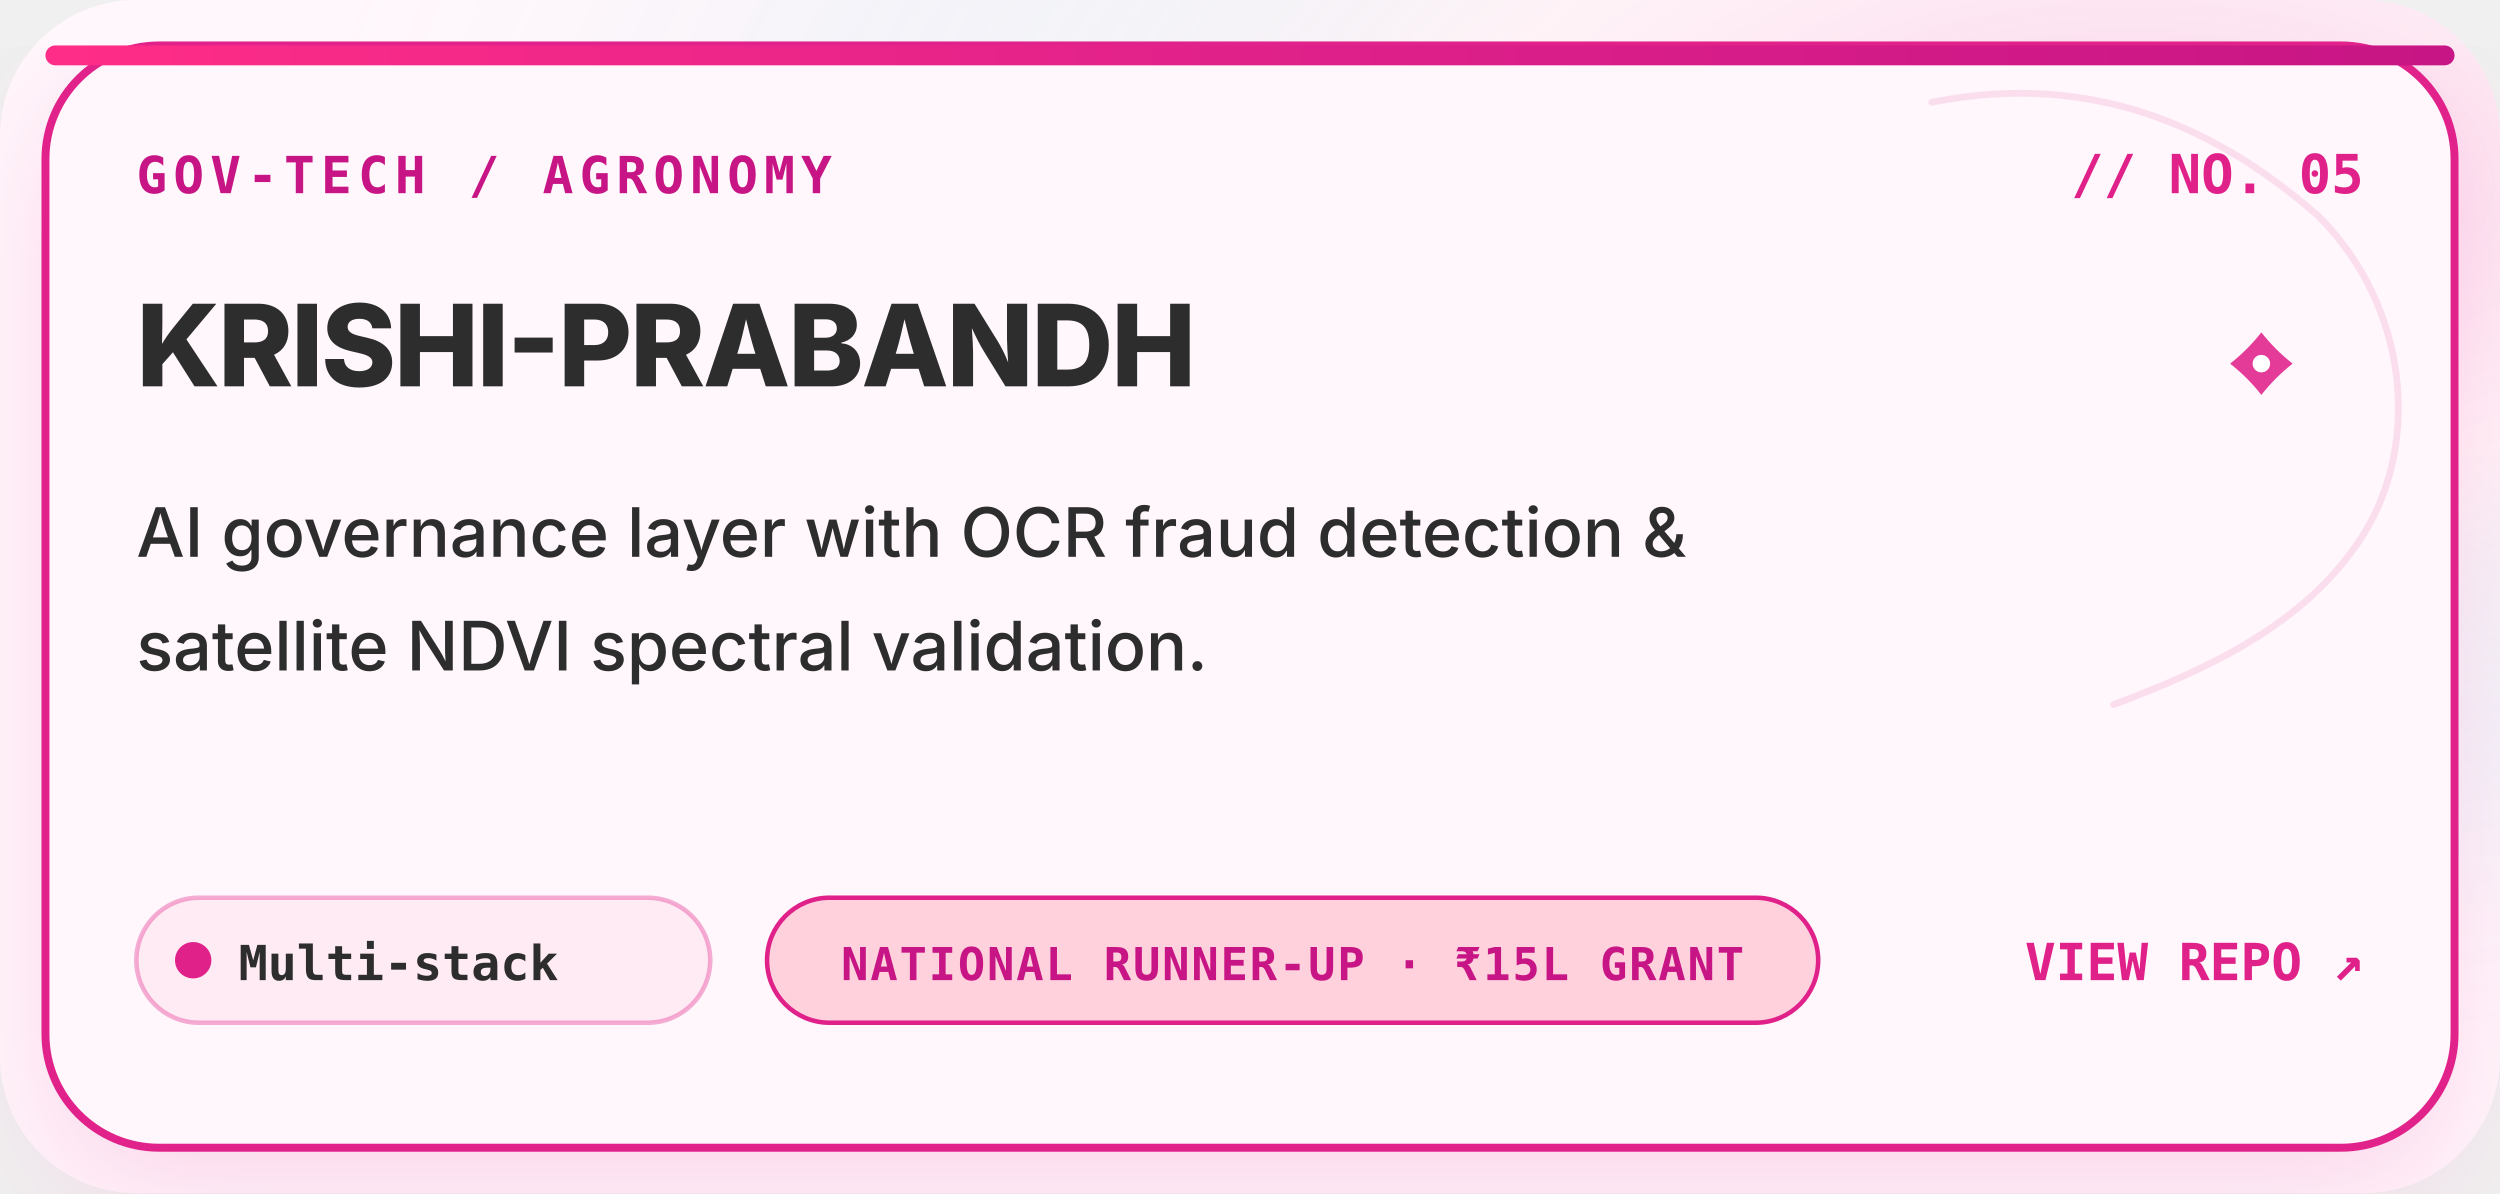
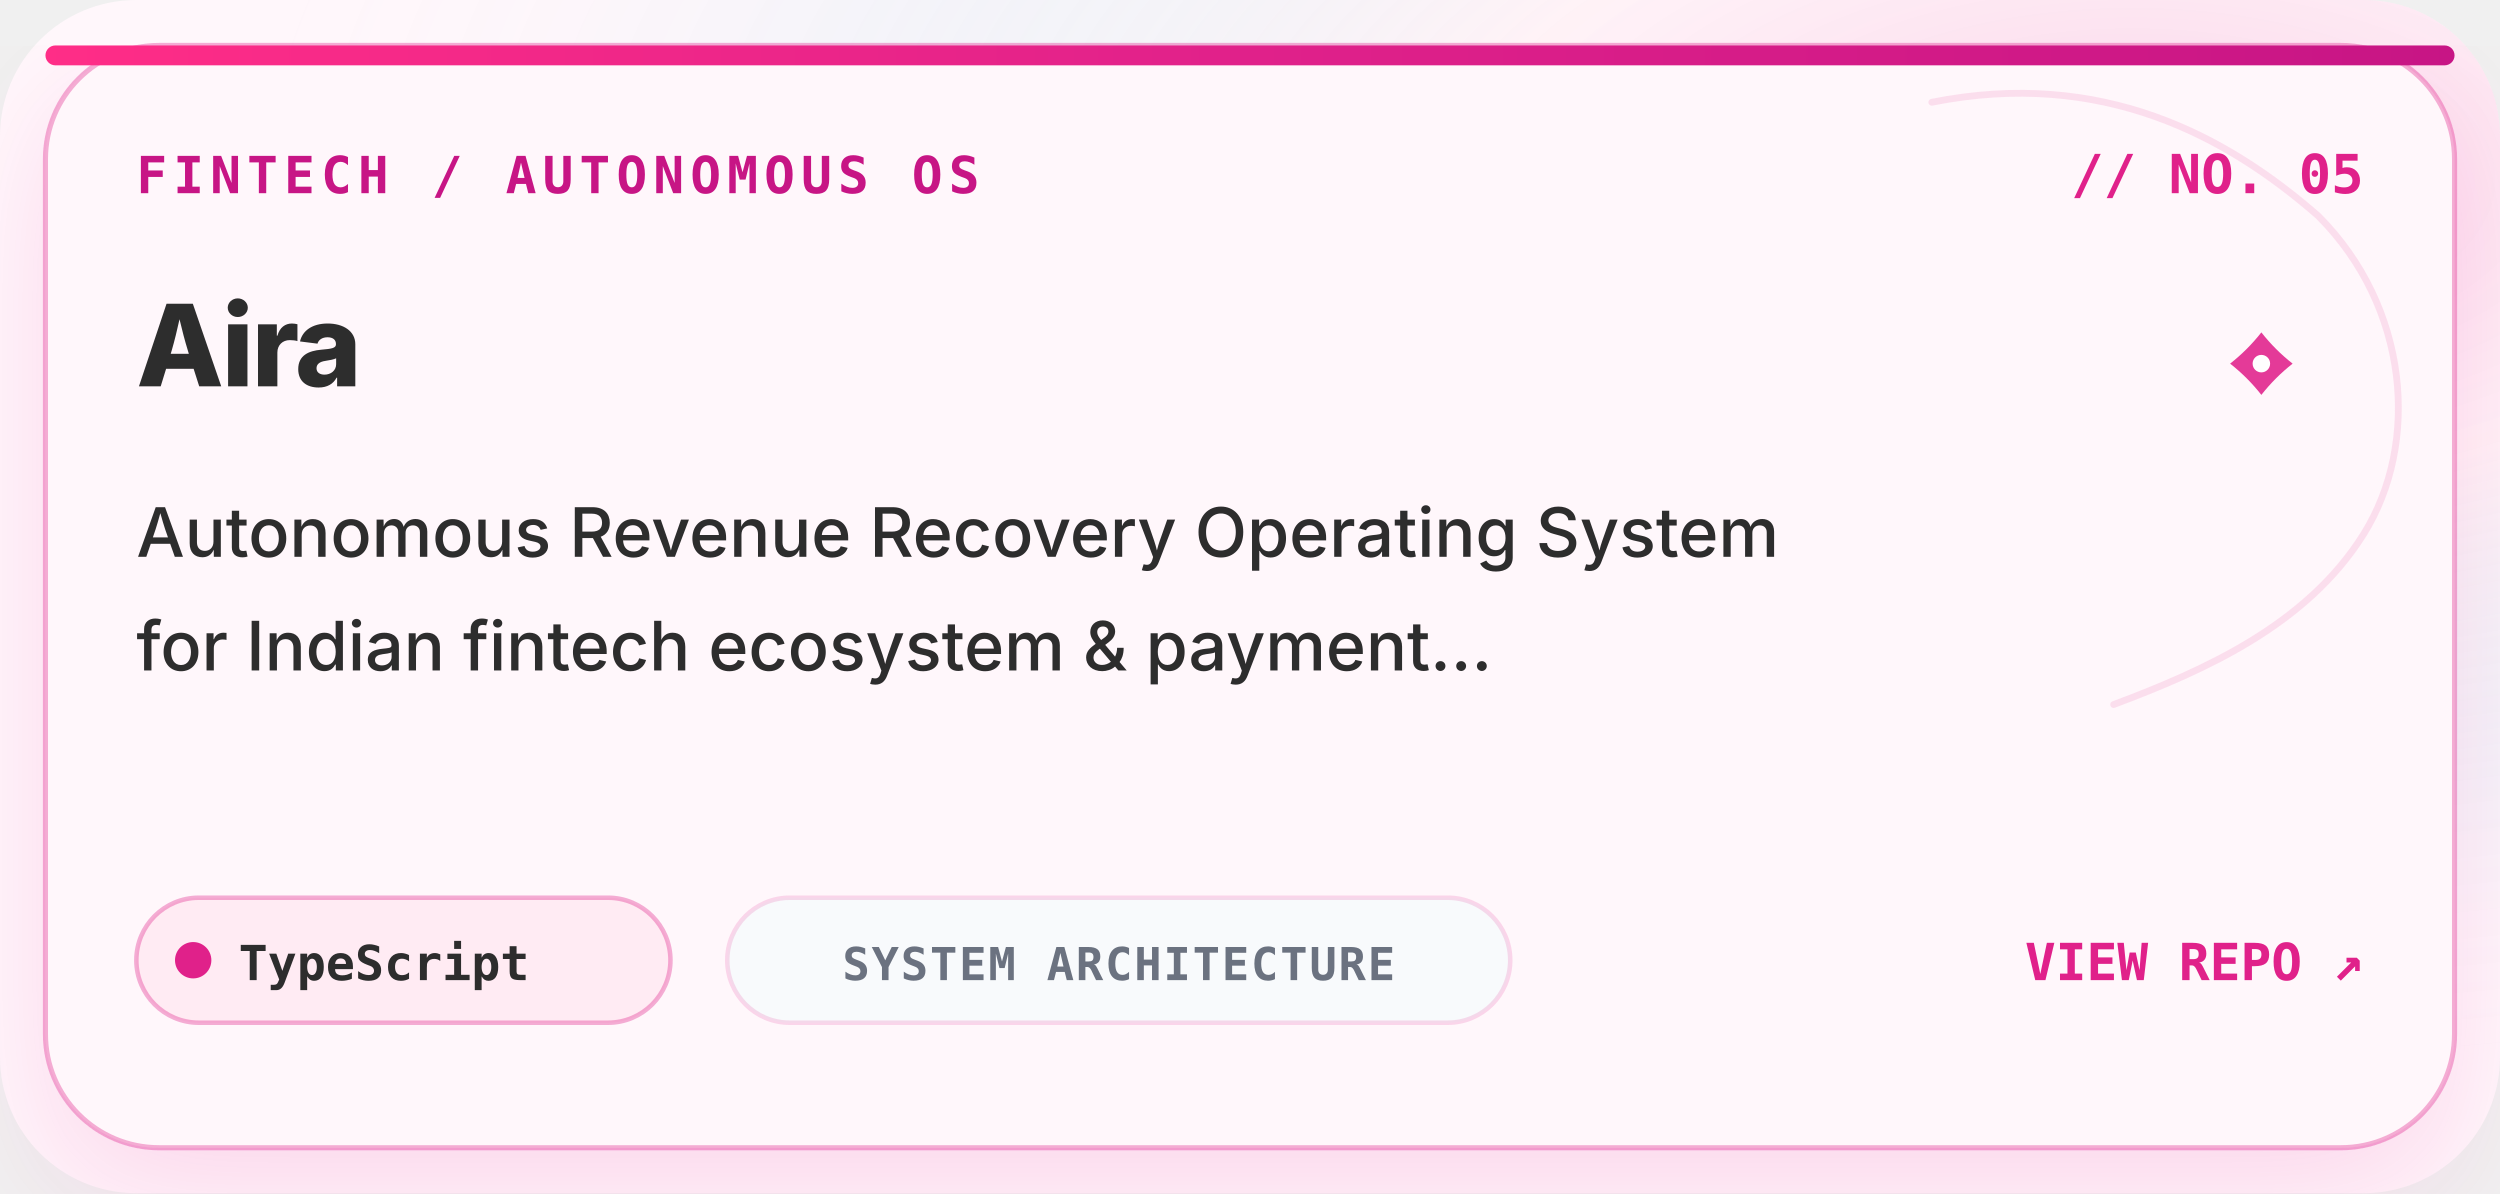
<svg xmlns="http://www.w3.org/2000/svg" viewBox="0 0 440 210" width="100%" height="210" fill="none">
  <defs>
    <style type="text/css">
        .display-title {
          font-family: 'Montserrat', 'Plus Jakarta Sans', 'Inter', -apple-system, BlinkMacSystemFont, 'Segoe UI', Roboto, sans-serif;
          font-weight: 800;
          letter-spacing: -0.02em;
        }
        .editorial-title {
          font-family: 'Cinzel', 'Playfair Display', 'Didot', Georgia, serif;
          font-weight: 700;
          letter-spacing: 0.08em;
        }
        .editorial-script {
          font-family: 'Pacifico', 'Cinzel', 'Playfair Display', 'Brush Script MT', cursive, sans-serif;
          letter-spacing: 0.02em;
        }
        .editorial-sans {
          font-family: 'Poppins', 'Inter', -apple-system, BlinkMacSystemFont, 'Segoe UI', Roboto, sans-serif;
          font-weight: 500;
        }
        .code-mono {
          font-family: 'JetBrains Mono', 'SF Mono', 'Fira Code', Menlo, Consolas, monospace;
        }
        
        /* Subtle Shimmer &amp; Pulse Keyframes */
        @keyframes subtlePulse {
          0%, 100% { opacity: 0.85; }
          50% { opacity: 1; }
        }
        @keyframes glint {
          0%, 100% { transform: scale(0.95); opacity: 0.7; }
          50% { transform: scale(1.08); opacity: 1; }
        }
        
        .pulse-anim {
          animation: subtlePulse 3s ease-in-out infinite;
        }
        .glint-anim {
          animation: glint 3.5s ease-in-out infinite;
          transform-origin: center;
        }
      </style>
    <linearGradient id="pcard_4_barbieGrad" x1="0%" y1="0%" x2="100%" y2="0%">
      <stop offset="0%" stop-color="#FF2D87" />
      <stop offset="50%" stop-color="#E0218A" />
      <stop offset="100%" stop-color="#C71585" />
    </linearGradient>
    <linearGradient id="pcard_4_canvasPinkGrad" x1="0%" y1="0%" x2="100%" y2="100%">
      <stop offset="0%" stop-color="#FFF0F6" />
      <stop offset="50%" stop-color="#FFE4F0" />
      <stop offset="100%" stop-color="#FFD6EA" />
    </linearGradient>
    <linearGradient id="pcard_4_blushGrad" x1="0%" y1="0%" x2="100%" y2="100%">
      <stop offset="0%" stop-color="#FFF5FA" />
      <stop offset="50%" stop-color="#FFEBF3" />
      <stop offset="100%" stop-color="#FFD1DC" />
    </linearGradient>
    <linearGradient id="pcard_4_cyanGrad" x1="0%" y1="0%" x2="100%" y2="0%">
      <stop offset="0%" stop-color="#00B4D8" />
      <stop offset="100%" stop-color="#0077B6" />
    </linearGradient>
    <linearGradient id="pcard_4_cardGlass" x1="0%" y1="0%" x2="0%" y2="100%">
      <stop offset="0%" stop-color="#FFF8FA" stop-opacity="0.98" />
      <stop offset="100%" stop-color="#FFE8F2" stop-opacity="0.96" />
    </linearGradient>
    <linearGradient id="pcard_4_borderGrad" x1="0%" y1="0%" x2="100%" y2="100%">
      <stop offset="0%" stop-color="#E0218A" stop-opacity="0.55" />
      <stop offset="45%" stop-color="#FFD1DC" stop-opacity="0.40" />
      <stop offset="75%" stop-color="#00B4D8" stop-opacity="0.30" />
      <stop offset="100%" stop-color="#C71585" stop-opacity="0.50" />
    </linearGradient>
    <linearGradient id="pcard_4_goldGrad" x1="0%" y1="0%" x2="100%" y2="100%">
      <stop offset="0%" stop-color="#FDE68A" />
      <stop offset="50%" stop-color="#F59E0B" />
      <stop offset="100%" stop-color="#D97706" />
    </linearGradient>
    <radialGradient id="pcard_4_radialAura" cx="85%" cy="15%" r="75%">
      <stop offset="0%" stop-color="#E0218A" stop-opacity="0.18" />
      <stop offset="35%" stop-color="#FFD1DC" stop-opacity="0.12" />
      <stop offset="70%" stop-color="#00B4D8" stop-opacity="0.04" />
      <stop offset="100%" stop-color="#FFF0F6" stop-opacity="0" />
    </radialGradient>
    <filter id="pcard_4_cardShadow" x="-10%" y="-10%" width="120%" height="125%">
      <feDropShadow dx="0" dy="8" stdDeviation="12" flood-color="#E0218A" flood-opacity="0.14" />
    </filter>
    <filter id="pcard_4_pinkGlow" x="-20%" y="-20%" width="140%" height="140%">
      <feGaussianBlur stdDeviation="4" result="blur" />
      <feComposite in="SourceGraphic" in2="blur" operator="over" />
    </filter>
  </defs>
  <rect width="440" height="210" rx="24" fill="#FFF7FB" />
  <rect width="440" height="210" rx="24" fill="url(#pcard_4_radialAura)" />
-   <rect x="8" y="8" width="424" height="194" rx="20" fill="#FFF7FB" stroke="#E0218A" stroke-width="1.4" filter="url(#pcard_4_cardShadow)" />
+   <rect x="8" y="8" width="424" height="194" rx="20" fill="#FFF7FB" stroke="rgba(224, 33, 138, 0.35)" stroke-width="0.9" filter="url(#pcard_4_cardShadow)" />
  <rect x="8" y="8" width="424" height="3.5" rx="1.75" fill="url(#pcard_4_barbieGrad)" />
  <path d="       M 340 18       C 370 12, 392 24, 408 38       C 424 54, 426 78, 416 94       C 406 110, 388 118, 372 124     " fill="none" stroke="#E0218A" stroke-width="1.2" stroke-linecap="round" opacity="0.12" />
  <g transform="translate(24, 34)">
    <text x="0" y="0" class="code-mono" font-size="9" font-weight="700" fill="#C71585" letter-spacing="0.12em">
-         GOV-TECH / AGRONOMY
+         FINTECH / AUTONOMOUS OS
      </text>
    <text x="392" y="0" text-anchor="end" class="code-mono" font-size="9.5" font-weight="800" fill="#E0218A">
        // NO. 05
      </text>
  </g>
  <g transform="translate(24, 68)">
    <text x="0" y="0" class="display-title" font-size="20" font-weight="800" fill="#2D2D2D">
-         KRISHI-PRABANDH
+         Aira
      </text>
  </g>
  <g transform="translate(24, 98)">
    <text x="0" y="0" class="editorial-sans" font-size="12" fill="#2D2D2D">
-         AI governance layer with OCR fraud detection &amp;
+         Autonomous Revenue Recovery Operating System
      </text>
    <text x="0" y="20" class="editorial-sans" font-size="12" fill="#2D2D2D">
-         satellite NDVI spectral validation.
+         for Indian fintech ecosystem &amp; payment...
      </text>
  </g>
  <g transform="translate(24, 172)">
-     <rect x="0" y="-14" width="101" height="22" rx="11" fill="#FFEBF3" stroke="rgba(224, 33, 138, 0.35)" stroke-width="0.8" />
+     <rect x="0" y="-14" width="94" height="22" rx="11" fill="#FFEBF3" stroke="rgba(224, 33, 138, 0.35)" stroke-width="0.8" />
    <circle cx="10" cy="-3" r="3.2" fill="#E0218A" />
    <text x="18" y="0.5" class="code-mono" font-size="8.5" font-weight="700" fill="#2D2D2D">
-         Multi-stack
+         TypeScript
      </text>
-     <rect x="111" y="-14" width="185" height="22" rx="11" fill="#FFD1DC" stroke="#E0218A" stroke-width="0.8" />
-     <text x="203.5" y="0.5" text-anchor="middle" class="code-mono" font-size="8" font-weight="700" fill="#C71585" letter-spacing="0.04em">
-         NATIONAL RUNNER-UP · ₹15L GRANT
+     <rect x="104" y="-14" width="137.8" height="22" rx="11" fill="#F8FAFC" stroke="rgba(224, 33, 138, 0.16)" stroke-width="0.8" />
+     <text x="172.9" y="0.5" text-anchor="middle" class="code-mono" font-size="8" font-weight="700" fill="#6B7280" letter-spacing="0.04em">
+         SYSTEM ARCHITECTURE
      </text>
    <text x="392" y="0.5" text-anchor="end" class="code-mono" font-size="9" font-weight="800" fill="#E0218A">
        VIEW REPO ↗
      </text>
  </g>
  <g class="glint-anim" style="transform-origin: 398px 64px;">
    <path d="         M 398 58.5         Q 400.42 61.58 403.5 64         Q 400.42 66.42 398 69.5         Q 395.58 66.42 392.5 64         Q 395.58 61.58 398 58.5         Z" fill="#E0218A" opacity="0.88" />
    <circle cx="398" cy="64" r="1.54" fill="#FFFFFF" />
  </g>
</svg>
